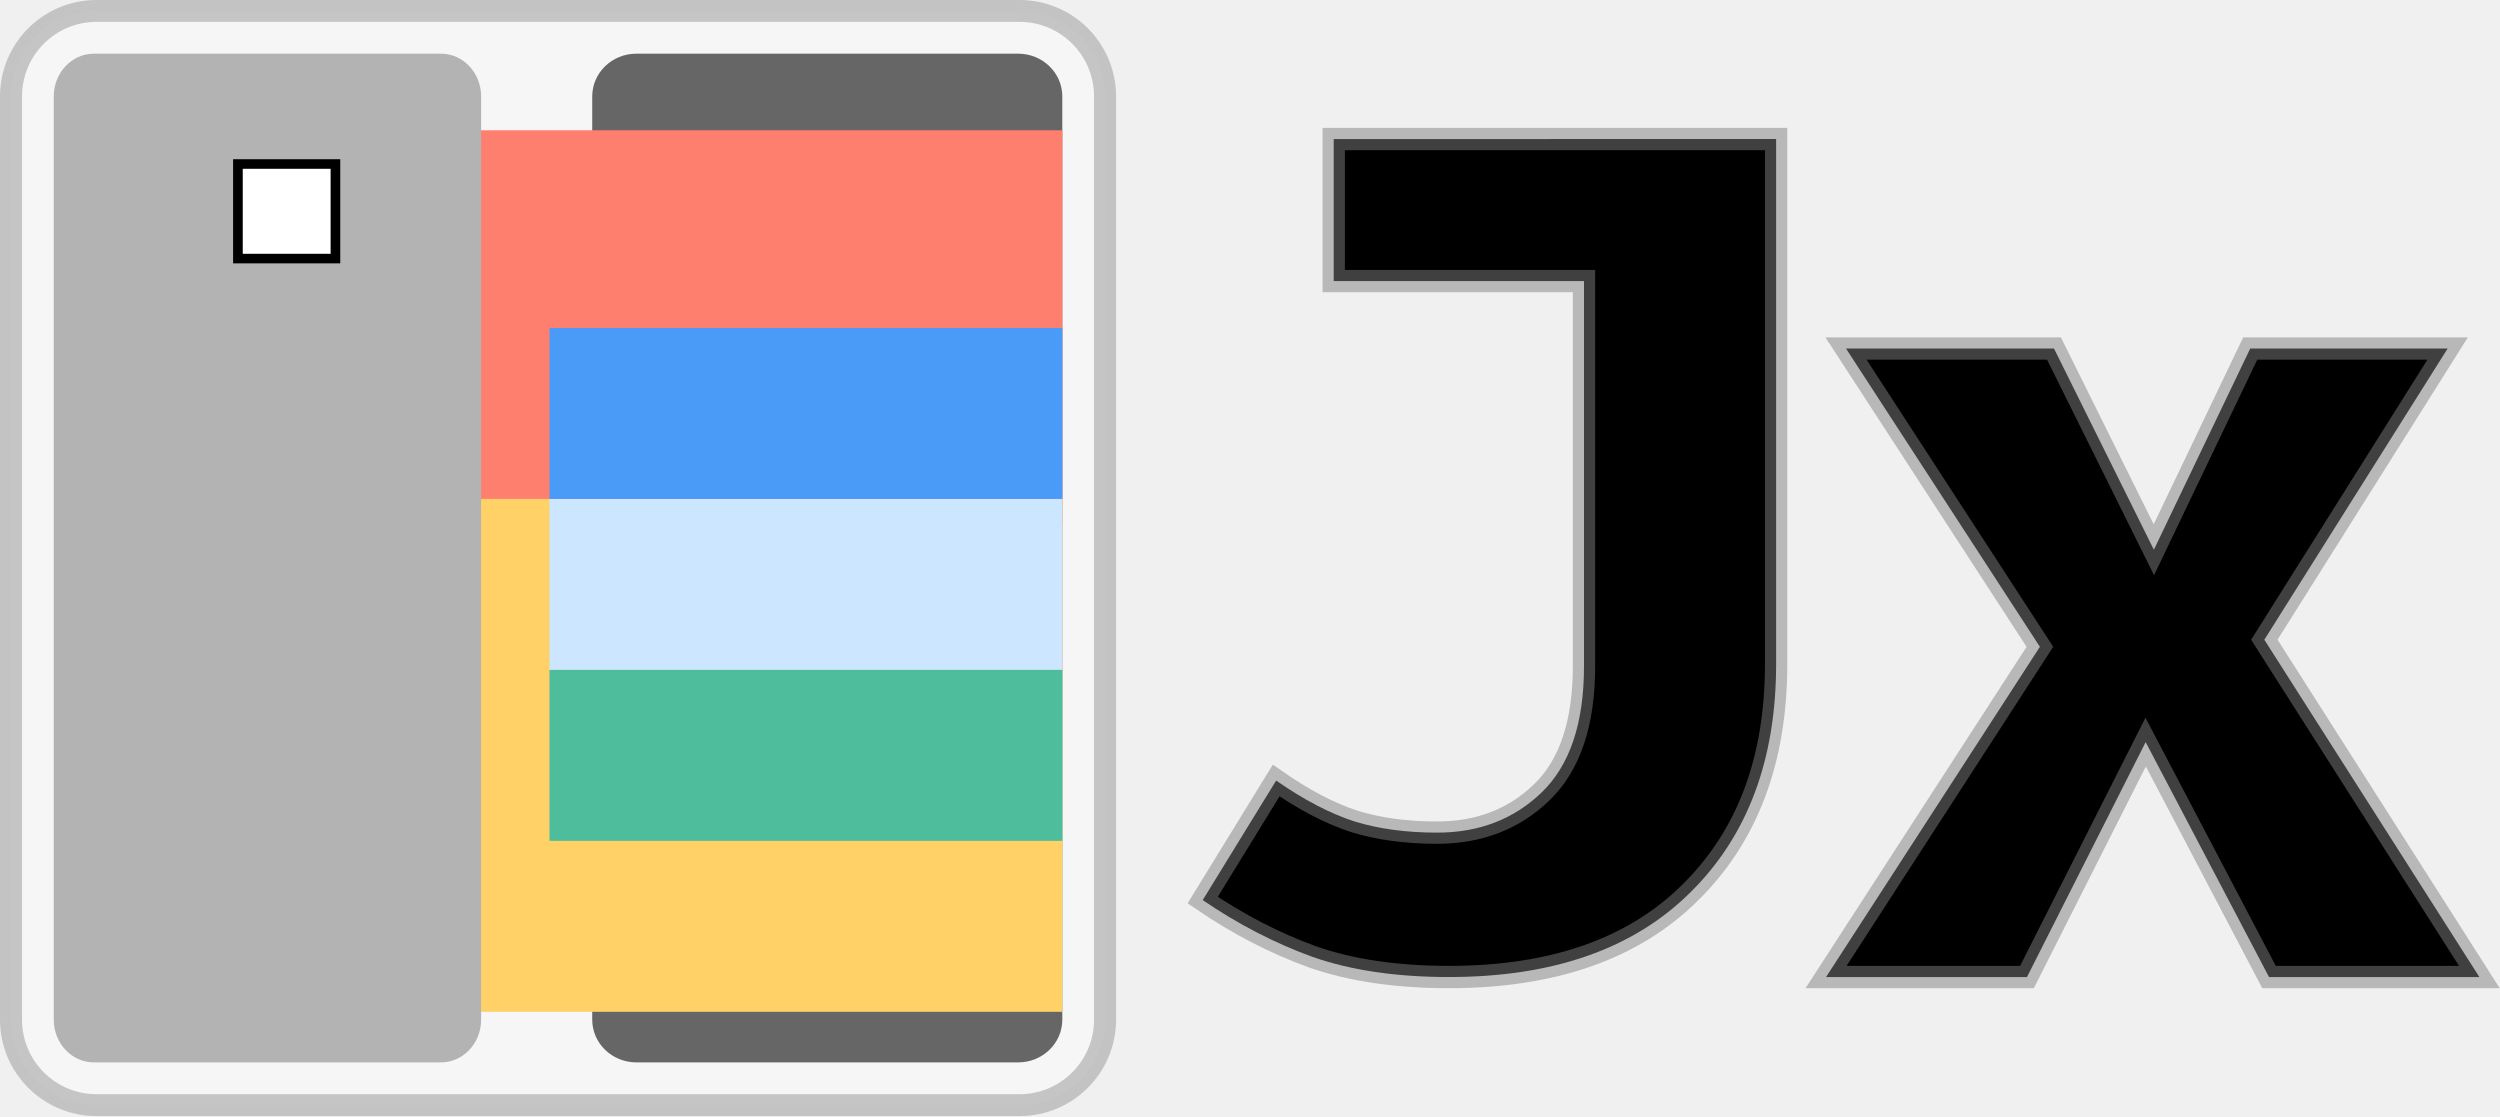
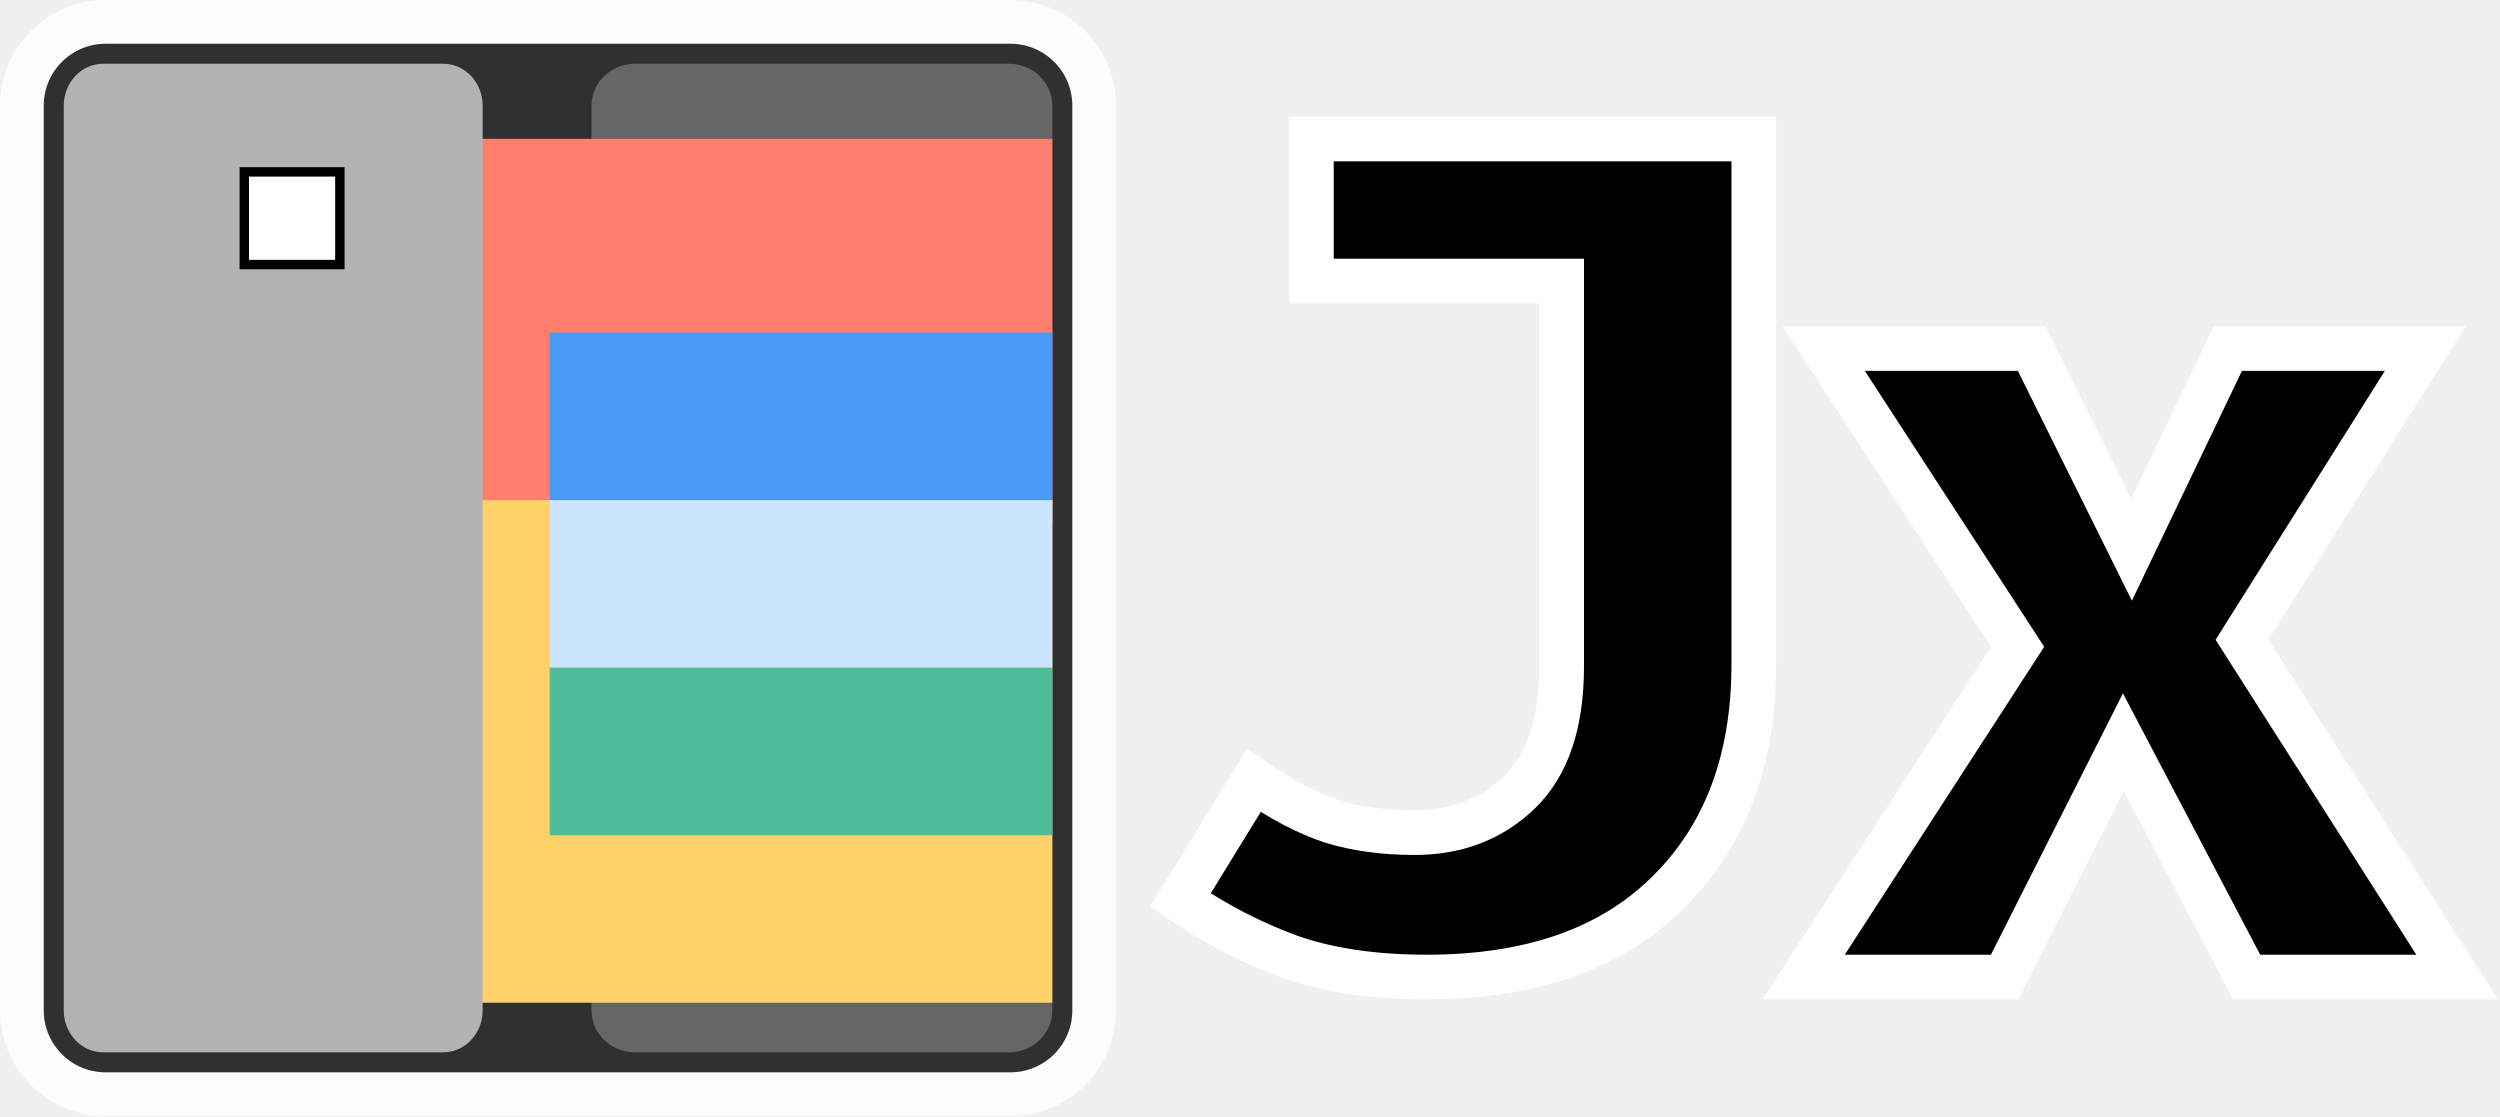
<svg xmlns="http://www.w3.org/2000/svg" width="224" height="100" viewBox="0 0 224 100" version="1.1" id="svg8" xml:space="preserve">
  <defs id="defs8">
    <rect x="162.152" y="253.846" width="110.032" height="121.614" id="rect1-6" />
    <rect x="162.152" y="253.846" width="110.032" height="121.614" id="rect1-7" />
    <filter style="color-interpolation-filters:sRGB" id="filter21" x="-0.158" y="-0.217" width="1.392" height="1.508">
      <feGaussianBlur result="result0" in="SourceAlpha" stdDeviation="4" id="feGaussianBlur21" />
      <feOffset dx="5" dy="5" result="result4" id="feOffset21" />
      <feComposite in="SourceGraphic" in2="result4" operator="xor" result="result3" id="feComposite21" />
    </filter>
  </defs>
  <g id="g21">
-     <g id="g1" transform="matrix(0.987427,0,0,0.9803928,0.9874268,0.9803928)">
-       <rect width="99.273" height="100" fill="#a9a9a9" opacity="0.8" x="2.1101761e-07" y="-2.9380658e-09" id="rect1" ry="7.813" style="fill:#ffffff;fill-opacity:0.5;stroke:#808080;stroke-width:2;stroke-dasharray:none;stroke-opacity:0.5" rx="7.756" />
-       <rect x="52.739" y="3.906" width="42.656" height="92.188" rx="4.005" ry="3.906" fill="#ffffff" id="rect12" style="fill:#666666;stroke-width:0.296" />
-       <rect x="18.705" y="10.907" width="76.69" height="35.968" fill="#ff7f6e" rx="0" ry="0" id="rect11" style="stroke-width:0.415" />
-       <rect x="18.705" y="44.596" width="76.69" height="46.875" fill="#ffd166" rx="0" ry="0" id="rect13" style="stroke-width:0.577" />
-       <rect x="48.861" y="44.596" width="46.534" height="15.625" fill="#cce6ff" rx="0" ry="0" id="rect16" style="stroke-width:0.311" />
-       <rect x="48.861" y="60.221" width="46.534" height="15.625" fill="#4dbd9c" rx="0" ry="0" id="rect17" style="stroke-width:0.284" />
-       <rect x="48.861" y="28.971" width="46.534" height="15.625" fill="#4a9af8" rx="0" ry="0" id="rect15" style="stroke-width:0.311" />
-       <rect x="3.878" y="3.906" width="38.779" height="92.188" rx="3.641" ry="3.906" fill="#ffffff" id="rect12-6" style="fill:#b3b3b3;stroke-width:0.282" />
-       <rect x="20.589" y="13.989" width="8.849" height="8.643" fill="none" stroke="#000000" stroke-width="0.875" id="rect3" style="fill:#ffffff;fill-opacity:1" />
+     <g id="g1" transform="matrix(0.9801547,0,0,0.9800119,0.9923354,0.99937)">
+       <rect width="98.025" height="98.039" fill="#a9a9a9" opacity="0.8" x="0.987" y="0.98" id="rect1" ry="7.659" style="fill:#000000;fill-opacity:1;stroke:#ffffff;stroke-width:4;stroke-dasharray:none;stroke-opacity:1" rx="7.658" />
+       <rect x="53.063" y="4.81" width="42.12" height="90.38" rx="3.955" ry="3.83" fill="#ffffff" id="rect12" style="fill:#666666;stroke-width:0.292" />
+       <rect x="19.457" y="11.673" width="75.726" height="35.263" fill="#ff7f6e" rx="0" ry="0" id="rect11" style="stroke-width:0.409" />
+       <rect x="19.457" y="44.702" width="75.726" height="45.956" fill="#ffd166" rx="0" ry="0" id="rect13" style="stroke-width:0.568" />
+       <rect x="49.234" y="44.702" width="45.949" height="15.319" fill="#cce6ff" rx="0" ry="0" id="rect16" style="stroke-width:0.306" />
+       <rect x="49.234" y="60.021" width="45.949" height="15.319" fill="#4dbd9c" rx="0" ry="0" id="rect17" style="stroke-width:0.28" />
+       <rect x="49.234" y="29.383" width="45.949" height="15.319" fill="#4a9af8" rx="0" ry="0" id="rect15" style="stroke-width:0.306" />
+       <rect x="4.817" y="4.81" width="38.291" height="90.38" rx="3.596" ry="3.83" fill="#ffffff" id="rect12-6" style="fill:#b3b3b3;stroke-width:0.278" />
+       <rect x="21.318" y="14.695" width="8.738" height="8.473" fill="none" stroke="#000000" stroke-width="0.86" id="rect3" style="fill:#ffffff;fill-opacity:1" />
    </g>
-     <path d="m 159.141,12.457 v 47.034 c 0,8.59 -2.562,15.413 -7.686,20.468 -5.089,5.055 -12.3,7.583 -21.635,7.583 -4.703,0 -8.774,-0.601 -12.213,-1.803 -3.404,-1.237 -6.685,-2.934 -9.844,-5.091 l 6.58,-10.711 c 2.492,1.732 4.825,2.952 7.001,3.659 2.176,0.672 4.65,1.008 7.422,1.008 3.755,0 6.878,-1.202 9.37,-3.606 2.527,-2.439 3.79,-6.204 3.79,-11.295 V 25.184 h -22.425 v -12.726 z" id="text21" style="font-weight:bold;font-size:192px;font-family:'Fira Code';-inkscape-font-specification:'Fira Code Bold';stroke:#808080;stroke-width:2;stroke-dasharray:none;stroke-opacity:0.5" aria-label="Jx" />
-     <path d="m 181.617,87.543 h -18.003 l 19.161,-29.589 -17.372,-26.725 h 18.635 l 8.949,18.029 8.633,-18.029 h 17.687 L 202.884,57.318 222.151,87.543 H 203.305 L 192.25,66.491 Z" id="path21" style="font-weight:bold;font-size:192px;font-family:'Fira Code';-inkscape-font-specification:'Fira Code Bold';stroke:#808080;stroke-width:2;stroke-dasharray:none;stroke-opacity:0.5" aria-label="Jx" />
+     <path d="m 157.141,12.457 v 47.034 c 0,8.59 -2.562,15.413 -7.686,20.468 -5.089,5.055 -12.3,7.583 -21.635,7.583 -4.703,0 -8.774,-0.601 -12.213,-1.803 -3.404,-1.237 -6.685,-2.934 -9.844,-5.091 l 6.58,-10.711 c 2.492,1.732 4.825,2.952 7.001,3.659 2.176,0.672 4.65,1.008 7.422,1.008 3.755,0 6.878,-1.202 9.37,-3.606 2.527,-2.439 3.79,-6.204 3.79,-11.295 V 25.184 h -22.425 v -12.726 z" id="text21" style="font-weight:bold;font-size:192px;font-family:'Fira Code';-inkscape-font-specification:'Fira Code Bold';stroke:#ffffff;stroke-width:4;stroke-dasharray:none;stroke-opacity:1" aria-label="Jx" />
+     <path d="m 179.617,87.543 h -18.003 l 19.161,-29.589 -17.372,-26.725 h 18.635 l 8.949,18.029 8.633,-18.029 h 17.687 L 200.884,57.318 220.151,87.543 H 201.305 L 190.25,66.491 Z" id="path21" style="font-weight:bold;font-size:192px;font-family:'Fira Code';-inkscape-font-specification:'Fira Code Bold';stroke:#ffffff;stroke-width:4;stroke-dasharray:none;stroke-opacity:1" aria-label="Jx" />
  </g>
</svg>
